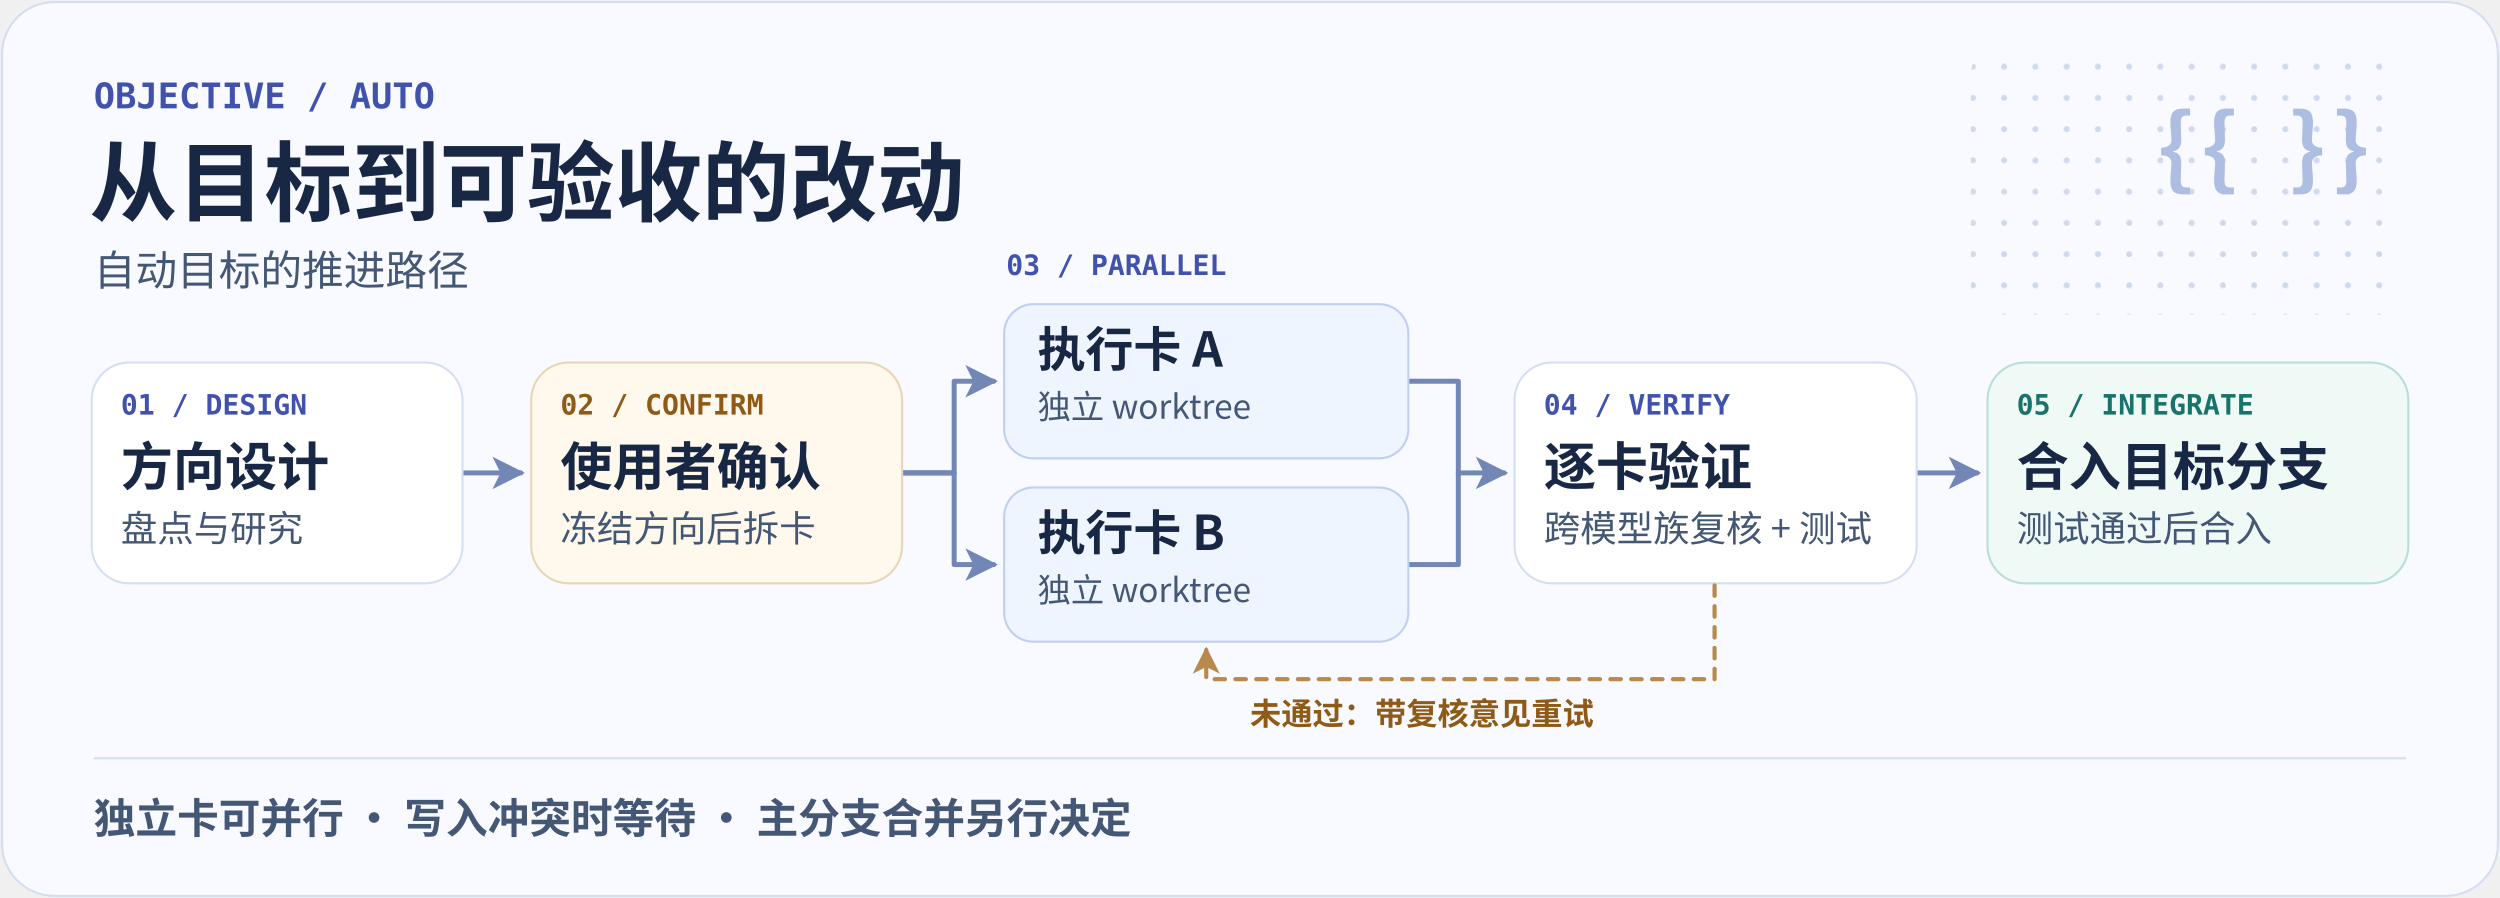
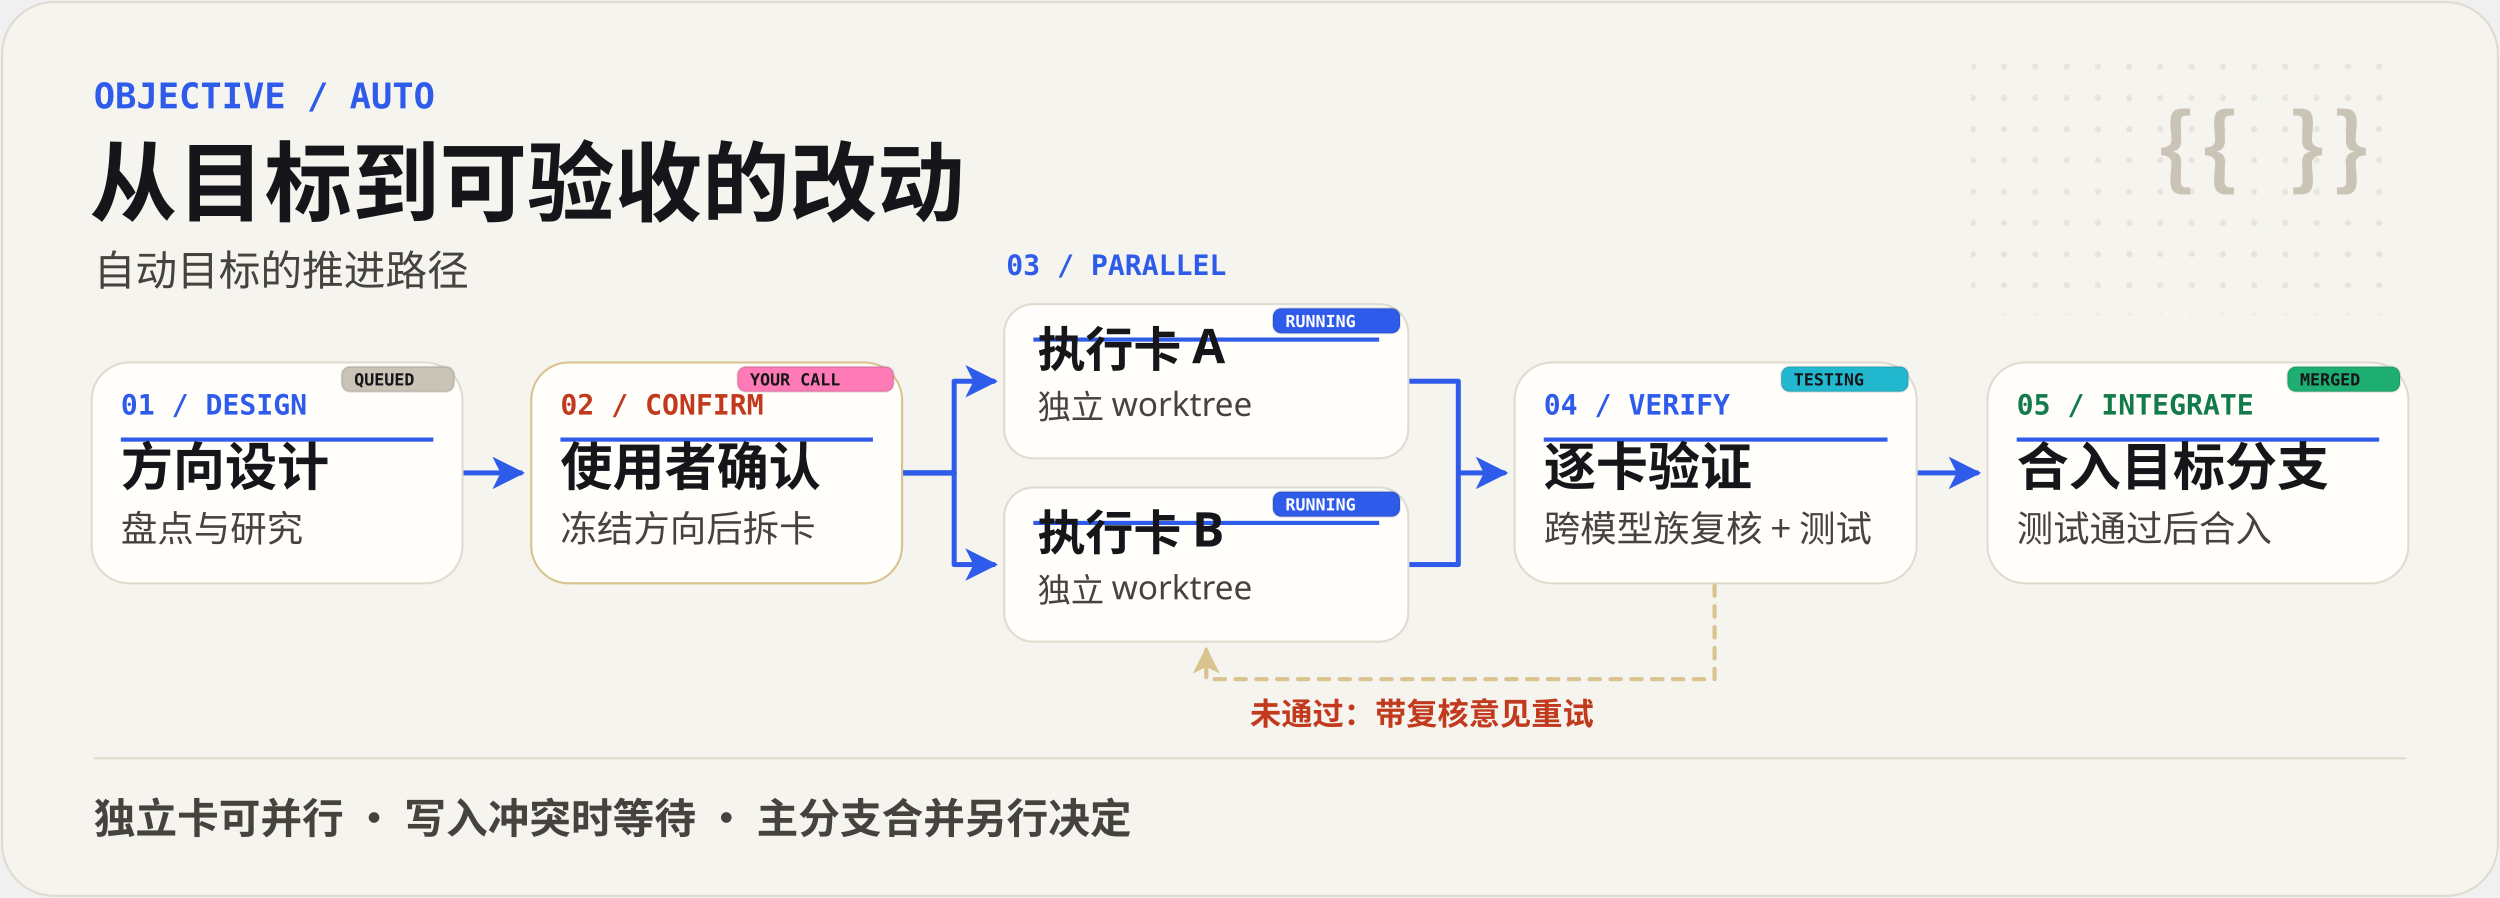
<svg xmlns="http://www.w3.org/2000/svg" width="1200" height="431" viewBox="0 0 1200 431" role="img" aria-labelledby="title description" xml:lang="zh-CN">
  <defs>
    <pattern id="dots" width="15" height="15" patternUnits="userSpaceOnUse">
-       <circle cx="2" cy="2" r="1.45" fill="#bcc9e6" />
+       <circle cx="2" cy="2" r="1.45" fill="#DFDBCF" />
    </pattern>
    <marker id="arrow" viewBox="0 0 8 8" markerWidth="6.5" markerHeight="6.5" refX="7" refY="4" orient="auto-start-reverse">
-       <path d="M0 0L8 4L0 8L2 4Z" fill="#7387b7" />
+       <path d="M0 0L8 4L0 8L2 4Z" fill="#2F5BEA" />
    </marker>
    <marker id="arrowWarm" viewBox="0 0 8 8" markerWidth="6.5" markerHeight="6.5" refX="7" refY="4" orient="auto-start-reverse">
-       <path d="M0 0L8 4L0 8L2 4Z" fill="#b8894a" />
+       <path d="M0 0L8 4L0 8L2 4Z" fill="#D9C38E" />
    </marker>
  </defs>
-   <rect x="1" y="1" width="1198" height="429" rx="25" fill="#f8faff" stroke="#d4def1" />
+   <rect x="1" y="1" width="1198" height="429" rx="25" fill="#F5F4EF" stroke="#DFDBCF" />
  <rect x="946" y="25" width="209" height="126" rx="10" fill="url(#dots)" opacity=".71" />
-   <text x="1034" y="86" font-family="ui-monospace,SFMono-Regular,Menlo,Consolas,monospace" font-size="42" font-weight="600" fill="#aebde2">{{  }}</text>
-   <text x="45" y="52" font-family="ui-monospace,SFMono-Regular,Menlo,Consolas,monospace" font-size="17" font-weight="730" fill="#4052ad">OBJECTIVE   /   AUTO</text>
-   <text x="43" y="103" font-family="-apple-system,BlinkMacSystemFont,&quot;Segoe UI&quot;,&quot;PingFang SC&quot;,&quot;Hiragino Sans GB&quot;,&quot;Noto Sans CJK SC&quot;,sans-serif" font-size="42" font-weight="750" fill="#172744">从目标到可验收的改动</text>
-   <text x="45" y="137" font-family="-apple-system,BlinkMacSystemFont,&quot;Segoe UI&quot;,&quot;PingFang SC&quot;,&quot;Hiragino Sans GB&quot;,&quot;Noto Sans CJK SC&quot;,sans-serif" font-size="20" font-weight="480" fill="#445775">自动目标的推进路径</text>
-   <text x="483" y="132" font-family="ui-monospace,SFMono-Regular,Menlo,Consolas,monospace" font-size="13.5" font-weight="700" fill="#4052ad">03 / PARALLEL</text>
-   <path d="M222 227 H250" fill="none" stroke="#7387b7" stroke-width="2.4" stroke-linecap="round" stroke-linejoin="round" marker-end="url(#arrow)" />
-   <path d="M433 227 H458 V183 H477" fill="none" stroke="#7387b7" stroke-width="2.4" stroke-linecap="round" stroke-linejoin="round" marker-end="url(#arrow)" />
-   <path d="M433 227 H458 V271 H477" fill="none" stroke="#7387b7" stroke-width="2.4" stroke-linecap="round" stroke-linejoin="round" marker-end="url(#arrow)" />
-   <path d="M676 183 H700 V227 H722" fill="none" stroke="#7387b7" stroke-width="2.4" stroke-linecap="round" stroke-linejoin="round" marker-end="url(#arrow)" />
-   <path d="M676 271 H700 V227" fill="none" stroke="#7387b7" stroke-width="2.4" stroke-linecap="round" stroke-linejoin="round" />
-   <path d="M920 227 H949" fill="none" stroke="#7387b7" stroke-width="2.4" stroke-linecap="round" stroke-linejoin="round" marker-end="url(#arrow)" />
-   <rect x="44" y="174" width="178" height="106" rx="18" fill="#fff" stroke="#d4dff1" />
-   <text x="58" y="199" font-family="ui-monospace,SFMono-Regular,Menlo,Consolas,monospace" font-size="13.5" font-weight="700" fill="#4052ad">01 / DESIGN</text>
-   <text x="58" y="233" font-family="-apple-system,BlinkMacSystemFont,&quot;Segoe UI&quot;,&quot;PingFang SC&quot;,&quot;Hiragino Sans GB&quot;,&quot;Noto Sans CJK SC&quot;,sans-serif" font-size="25" font-weight="720" fill="#172744">方向设计</text>
-   <text x="58" y="260" font-family="-apple-system,BlinkMacSystemFont,&quot;Segoe UI&quot;,&quot;PingFang SC&quot;,&quot;Hiragino Sans GB&quot;,&quot;Noto Sans CJK SC&quot;,sans-serif" font-size="17.5" font-weight="490" fill="#445775">盘点与研究</text>
-   <rect x="255" y="174" width="178" height="106" rx="18" fill="#fff9ed" stroke="#e6d6b6" />
-   <text x="269" y="199" font-family="ui-monospace,SFMono-Regular,Menlo,Consolas,monospace" font-size="13.5" font-weight="700" fill="#8f5a16">02 / CONFIRM</text>
-   <text x="269" y="233" font-family="-apple-system,BlinkMacSystemFont,&quot;Segoe UI&quot;,&quot;PingFang SC&quot;,&quot;Hiragino Sans GB&quot;,&quot;Noto Sans CJK SC&quot;,sans-serif" font-size="25" font-weight="720" fill="#172744">使用者确认</text>
-   <text x="269" y="260" font-family="-apple-system,BlinkMacSystemFont,&quot;Segoe UI&quot;,&quot;PingFang SC&quot;,&quot;Hiragino Sans GB&quot;,&quot;Noto Sans CJK SC&quot;,sans-serif" font-size="17.5" font-weight="490" fill="#445775">冻结方向后拆卡</text>
-   <rect x="727" y="174" width="193" height="106" rx="18" fill="#fff" stroke="#d4dff1" />
-   <text x="741" y="199" font-family="ui-monospace,SFMono-Regular,Menlo,Consolas,monospace" font-size="13.5" font-weight="700" fill="#4052ad">04 / VERIFY</text>
-   <text x="741" y="233" font-family="-apple-system,BlinkMacSystemFont,&quot;Segoe UI&quot;,&quot;PingFang SC&quot;,&quot;Hiragino Sans GB&quot;,&quot;Noto Sans CJK SC&quot;,sans-serif" font-size="25" font-weight="720" fill="#172744">逐卡验证</text>
-   <text x="741" y="260" font-family="-apple-system,BlinkMacSystemFont,&quot;Segoe UI&quot;,&quot;PingFang SC&quot;,&quot;Hiragino Sans GB&quot;,&quot;Noto Sans CJK SC&quot;,sans-serif" font-size="17.5" font-weight="490" fill="#445775">跨模型族复核 + 测试</text>
-   <rect x="954" y="174" width="202" height="106" rx="18" fill="#effaf7" stroke="#b9ded7" />
-   <text x="968" y="199" font-family="ui-monospace,SFMono-Regular,Menlo,Consolas,monospace" font-size="13.5" font-weight="700" fill="#18736b">05 / INTEGRATE</text>
-   <text x="968" y="233" font-family="-apple-system,BlinkMacSystemFont,&quot;Segoe UI&quot;,&quot;PingFang SC&quot;,&quot;Hiragino Sans GB&quot;,&quot;Noto Sans CJK SC&quot;,sans-serif" font-size="25" font-weight="720" fill="#172744">合入目标分支</text>
-   <text x="968" y="260" font-family="-apple-system,BlinkMacSystemFont,&quot;Segoe UI&quot;,&quot;PingFang SC&quot;,&quot;Hiragino Sans GB&quot;,&quot;Noto Sans CJK SC&quot;,sans-serif" font-size="17.5" font-weight="490" fill="#445775">测试通过后合入</text>
-   <rect x="482" y="146" width="194" height="74" rx="14" fill="#eef5ff" stroke="#bfcff0" />
-   <text x="498" y="176" font-family="-apple-system,BlinkMacSystemFont,&quot;Segoe UI&quot;,&quot;PingFang SC&quot;,&quot;Hiragino Sans GB&quot;,&quot;Noto Sans CJK SC&quot;,sans-serif" font-size="23" font-weight="730" fill="#172744">执行卡 A</text>
-   <text x="498" y="201" font-family="-apple-system,BlinkMacSystemFont,&quot;Segoe UI&quot;,&quot;PingFang SC&quot;,&quot;Hiragino Sans GB&quot;,&quot;Noto Sans CJK SC&quot;,sans-serif" font-size="16" font-weight="490" fill="#445775">独立 worktree</text>
-   <rect x="482" y="234" width="194" height="74" rx="14" fill="#eef5ff" stroke="#bfcff0" />
-   <text x="498" y="264" font-family="-apple-system,BlinkMacSystemFont,&quot;Segoe UI&quot;,&quot;PingFang SC&quot;,&quot;Hiragino Sans GB&quot;,&quot;Noto Sans CJK SC&quot;,sans-serif" font-size="23" font-weight="730" fill="#172744">执行卡 B</text>
-   <text x="498" y="289" font-family="-apple-system,BlinkMacSystemFont,&quot;Segoe UI&quot;,&quot;PingFang SC&quot;,&quot;Hiragino Sans GB&quot;,&quot;Noto Sans CJK SC&quot;,sans-serif" font-size="16" font-weight="490" fill="#445775">独立 worktree</text>
-   <path d="M823 281 V326 H579 V312" fill="none" stroke="#b8894a" stroke-width="2" stroke-dasharray="5 5" stroke-linecap="round" stroke-linejoin="round" marker-end="url(#arrowWarm)" />
-   <text x="600" y="348" font-family="-apple-system,BlinkMacSystemFont,&quot;Segoe UI&quot;,&quot;PingFang SC&quot;,&quot;Hiragino Sans GB&quot;,&quot;Noto Sans CJK SC&quot;,sans-serif" font-size="15" font-weight="600" fill="#8f5a16">未通过：带复核意见重试</text>
-   <path d="M45 364 H1155" stroke="#d4deef" />
-   <text x="45" y="400" font-family="-apple-system,BlinkMacSystemFont,&quot;Segoe UI&quot;,&quot;PingFang SC&quot;,&quot;Hiragino Sans GB&quot;,&quot;Noto Sans CJK SC&quot;,sans-serif" font-size="20" font-weight="570" fill="#445775">独立卡可并行 · 写入冲突时等待 · 主分支合并另行决定</text>
+   <text x="1034" y="86" font-family="&quot;Geist Mono&quot;,ui-monospace,SFMono-Regular,Menlo,Consolas,monospace" font-size="42" font-weight="600" fill="#C9C4B5">{{  }}</text>
+   <text x="45" y="52" font-family="&quot;Geist Mono&quot;,ui-monospace,SFMono-Regular,Menlo,Consolas,monospace" font-size="17" font-weight="730" fill="#2F5BEA">OBJECTIVE   /   AUTO</text>
+   <text x="43" y="103" font-family="&quot;Manrope&quot;,&quot;PingFang SC&quot;,&quot;Noto Sans SC&quot;,&quot;Hiragino Sans GB&quot;,sans-serif" font-size="42" font-weight="750" fill="#16161A">从目标到可验收的改动</text>
+   <text x="45" y="137" font-family="&quot;Manrope&quot;,&quot;PingFang SC&quot;,&quot;Noto Sans SC&quot;,&quot;Hiragino Sans GB&quot;,sans-serif" font-size="20" font-weight="480" fill="#45433E">自动目标的推进路径</text>
+   <text x="483" y="132" font-family="&quot;Geist Mono&quot;,ui-monospace,SFMono-Regular,Menlo,Consolas,monospace" font-size="13.5" font-weight="700" fill="#2F5BEA">03 / PARALLEL</text>
+   <path d="M222 227 H250" fill="none" stroke="#2F5BEA" stroke-width="2.4" stroke-linecap="round" stroke-linejoin="round" marker-end="url(#arrow)" />
+   <path d="M433 227 H458 V183 H477" fill="none" stroke="#2F5BEA" stroke-width="2.4" stroke-linecap="round" stroke-linejoin="round" marker-end="url(#arrow)" />
+   <path d="M433 227 H458 V271 H477" fill="none" stroke="#2F5BEA" stroke-width="2.4" stroke-linecap="round" stroke-linejoin="round" marker-end="url(#arrow)" />
+   <path d="M676 183 H700 V227 H722" fill="none" stroke="#2F5BEA" stroke-width="2.4" stroke-linecap="round" stroke-linejoin="round" marker-end="url(#arrow)" />
+   <path d="M676 271 H700 V227" fill="none" stroke="#2F5BEA" stroke-width="2.4" stroke-linecap="round" stroke-linejoin="round" />
+   <path d="M920 227 H949" fill="none" stroke="#2F5BEA" stroke-width="2.4" stroke-linecap="round" stroke-linejoin="round" marker-end="url(#arrow)" />
+   <rect x="44" y="174" width="178" height="106" rx="18" fill="#FFFEFA" stroke="#DFDBCF" />
+   <rect x="164" y="176" width="54" height="12" rx="4" fill="#C9C4B5" stroke="#16161A" stroke-opacity="0.12" />
+   <text x="170" y="185" font-family="&quot;Geist Mono&quot;,ui-monospace,monospace" font-size="8" font-weight="700" fill="#16161A">QUEUED</text>
+   <rect x="58" y="210" width="150" height="2" fill="#2F5BEA" />
+   <text x="58" y="199" font-family="&quot;Geist Mono&quot;,ui-monospace,SFMono-Regular,Menlo,Consolas,monospace" font-size="13.5" font-weight="700" fill="#2F5BEA">01 / DESIGN</text>
+   <text x="58" y="233" font-family="&quot;Manrope&quot;,&quot;PingFang SC&quot;,&quot;Noto Sans SC&quot;,&quot;Hiragino Sans GB&quot;,sans-serif" font-size="25" font-weight="720" fill="#16161A">方向设计</text>
+   <text x="58" y="260" font-family="&quot;Manrope&quot;,&quot;PingFang SC&quot;,&quot;Noto Sans SC&quot;,&quot;Hiragino Sans GB&quot;,sans-serif" font-size="17.5" font-weight="490" fill="#45433E">盘点与研究</text>
+   <rect x="255" y="174" width="178" height="106" rx="18" fill="#FFFEFA" stroke="#D9C38E" />
+   <rect x="354" y="176" width="75" height="12" rx="4" fill="#FF7AB6" stroke="#16161A" stroke-opacity="0.12" />
+   <text x="360" y="185" font-family="&quot;Geist Mono&quot;,ui-monospace,monospace" font-size="8" font-weight="700" fill="#16161A">YOUR CALL</text>
+   <rect x="269" y="210" width="150" height="2" fill="#2F5BEA" />
+   <text x="269" y="199" font-family="&quot;Geist Mono&quot;,ui-monospace,SFMono-Regular,Menlo,Consolas,monospace" font-size="13.5" font-weight="700" fill="#C23A1E">02 / CONFIRM</text>
+   <text x="269" y="233" font-family="&quot;Manrope&quot;,&quot;PingFang SC&quot;,&quot;Noto Sans SC&quot;,&quot;Hiragino Sans GB&quot;,sans-serif" font-size="25" font-weight="720" fill="#16161A">使用者确认</text>
+   <text x="269" y="260" font-family="&quot;Manrope&quot;,&quot;PingFang SC&quot;,&quot;Noto Sans SC&quot;,&quot;Hiragino Sans GB&quot;,sans-serif" font-size="17.5" font-weight="490" fill="#45433E">冻结方向后拆卡</text>
+   <rect x="727" y="174" width="193" height="106" rx="18" fill="#FFFEFA" stroke="#DFDBCF" />
+   <rect x="855" y="176" width="61" height="12" rx="4" fill="#22B8CF" stroke="#16161A" stroke-opacity="0.12" />
+   <text x="861" y="185" font-family="&quot;Geist Mono&quot;,ui-monospace,monospace" font-size="8" font-weight="700" fill="#16161A">TESTING</text>
+   <rect x="741" y="210" width="165" height="2" fill="#2F5BEA" />
+   <text x="741" y="199" font-family="&quot;Geist Mono&quot;,ui-monospace,SFMono-Regular,Menlo,Consolas,monospace" font-size="13.5" font-weight="700" fill="#2F5BEA">04 / VERIFY</text>
+   <text x="741" y="233" font-family="&quot;Manrope&quot;,&quot;PingFang SC&quot;,&quot;Noto Sans SC&quot;,&quot;Hiragino Sans GB&quot;,sans-serif" font-size="25" font-weight="720" fill="#16161A">逐卡验证</text>
+   <text x="741" y="260" font-family="&quot;Manrope&quot;,&quot;PingFang SC&quot;,&quot;Noto Sans SC&quot;,&quot;Hiragino Sans GB&quot;,sans-serif" font-size="17.5" font-weight="490" fill="#45433E">跨模型族复核 + 测试</text>
+   <rect x="954" y="174" width="202" height="106" rx="18" fill="#FFFEFA" stroke="#DFDBCF" />
+   <rect x="1098" y="176" width="54" height="12" rx="4" fill="#1FAE72" stroke="#16161A" stroke-opacity="0.12" />
+   <text x="1104" y="185" font-family="&quot;Geist Mono&quot;,ui-monospace,monospace" font-size="8" font-weight="700" fill="#16161A">MERGED</text>
+   <rect x="968" y="210" width="174" height="2" fill="#2F5BEA" />
+   <text x="968" y="199" font-family="&quot;Geist Mono&quot;,ui-monospace,SFMono-Regular,Menlo,Consolas,monospace" font-size="13.5" font-weight="700" fill="#137A4B">05 / INTEGRATE</text>
+   <text x="968" y="233" font-family="&quot;Manrope&quot;,&quot;PingFang SC&quot;,&quot;Noto Sans SC&quot;,&quot;Hiragino Sans GB&quot;,sans-serif" font-size="25" font-weight="720" fill="#16161A">合入目标分支</text>
+   <text x="968" y="260" font-family="&quot;Manrope&quot;,&quot;PingFang SC&quot;,&quot;Noto Sans SC&quot;,&quot;Hiragino Sans GB&quot;,sans-serif" font-size="17.5" font-weight="490" fill="#45433E">测试通过后合入</text>
+   <rect x="482" y="146" width="194" height="74" rx="14" fill="#FFFEFA" stroke="#DFDBCF" />
+   <rect x="611" y="148" width="61" height="12" rx="4" fill="#2F5BEA" stroke="#16161A" stroke-opacity="0.12" />
+   <text x="617" y="157" font-family="&quot;Geist Mono&quot;,ui-monospace,monospace" font-size="8" font-weight="700" fill="#FFFFFF">RUNNING</text>
+   <rect x="496" y="162" width="166" height="2" fill="#2F5BEA" />
+   <text x="498" y="176" font-family="&quot;Manrope&quot;,&quot;PingFang SC&quot;,&quot;Noto Sans SC&quot;,&quot;Hiragino Sans GB&quot;,sans-serif" font-size="23" font-weight="730" fill="#16161A">执行卡 A</text>
+   <text x="498" y="201" font-family="&quot;Manrope&quot;,&quot;PingFang SC&quot;,&quot;Noto Sans SC&quot;,&quot;Hiragino Sans GB&quot;,sans-serif" font-size="16" font-weight="490" fill="#45433E">独立 worktree</text>
+   <rect x="482" y="234" width="194" height="74" rx="14" fill="#FFFEFA" stroke="#DFDBCF" />
+   <rect x="611" y="236" width="61" height="12" rx="4" fill="#2F5BEA" stroke="#16161A" stroke-opacity="0.12" />
+   <text x="617" y="245" font-family="&quot;Geist Mono&quot;,ui-monospace,monospace" font-size="8" font-weight="700" fill="#FFFFFF">RUNNING</text>
+   <rect x="496" y="250" width="166" height="2" fill="#2F5BEA" />
+   <text x="498" y="264" font-family="&quot;Manrope&quot;,&quot;PingFang SC&quot;,&quot;Noto Sans SC&quot;,&quot;Hiragino Sans GB&quot;,sans-serif" font-size="23" font-weight="730" fill="#16161A">执行卡 B</text>
+   <text x="498" y="289" font-family="&quot;Manrope&quot;,&quot;PingFang SC&quot;,&quot;Noto Sans SC&quot;,&quot;Hiragino Sans GB&quot;,sans-serif" font-size="16" font-weight="490" fill="#45433E">独立 worktree</text>
+   <path d="M823 281 V326 H579 V312" fill="none" stroke="#D9C38E" stroke-width="2" stroke-dasharray="5 5" stroke-linecap="round" stroke-linejoin="round" marker-end="url(#arrowWarm)" />
+   <text x="600" y="348" font-family="&quot;Manrope&quot;,&quot;PingFang SC&quot;,&quot;Noto Sans SC&quot;,&quot;Hiragino Sans GB&quot;,sans-serif" font-size="15" font-weight="600" fill="#C23A1E">未通过：带复核意见重试</text>
+   <path d="M45 364 H1155" stroke="#DFDBCF" />
+   <text x="45" y="400" font-family="&quot;Manrope&quot;,&quot;PingFang SC&quot;,&quot;Noto Sans SC&quot;,&quot;Hiragino Sans GB&quot;,sans-serif" font-size="20" font-weight="570" fill="#45433E">独立卡可并行 · 写入冲突时等待 · 主分支合并另行决定</text>
</svg>
